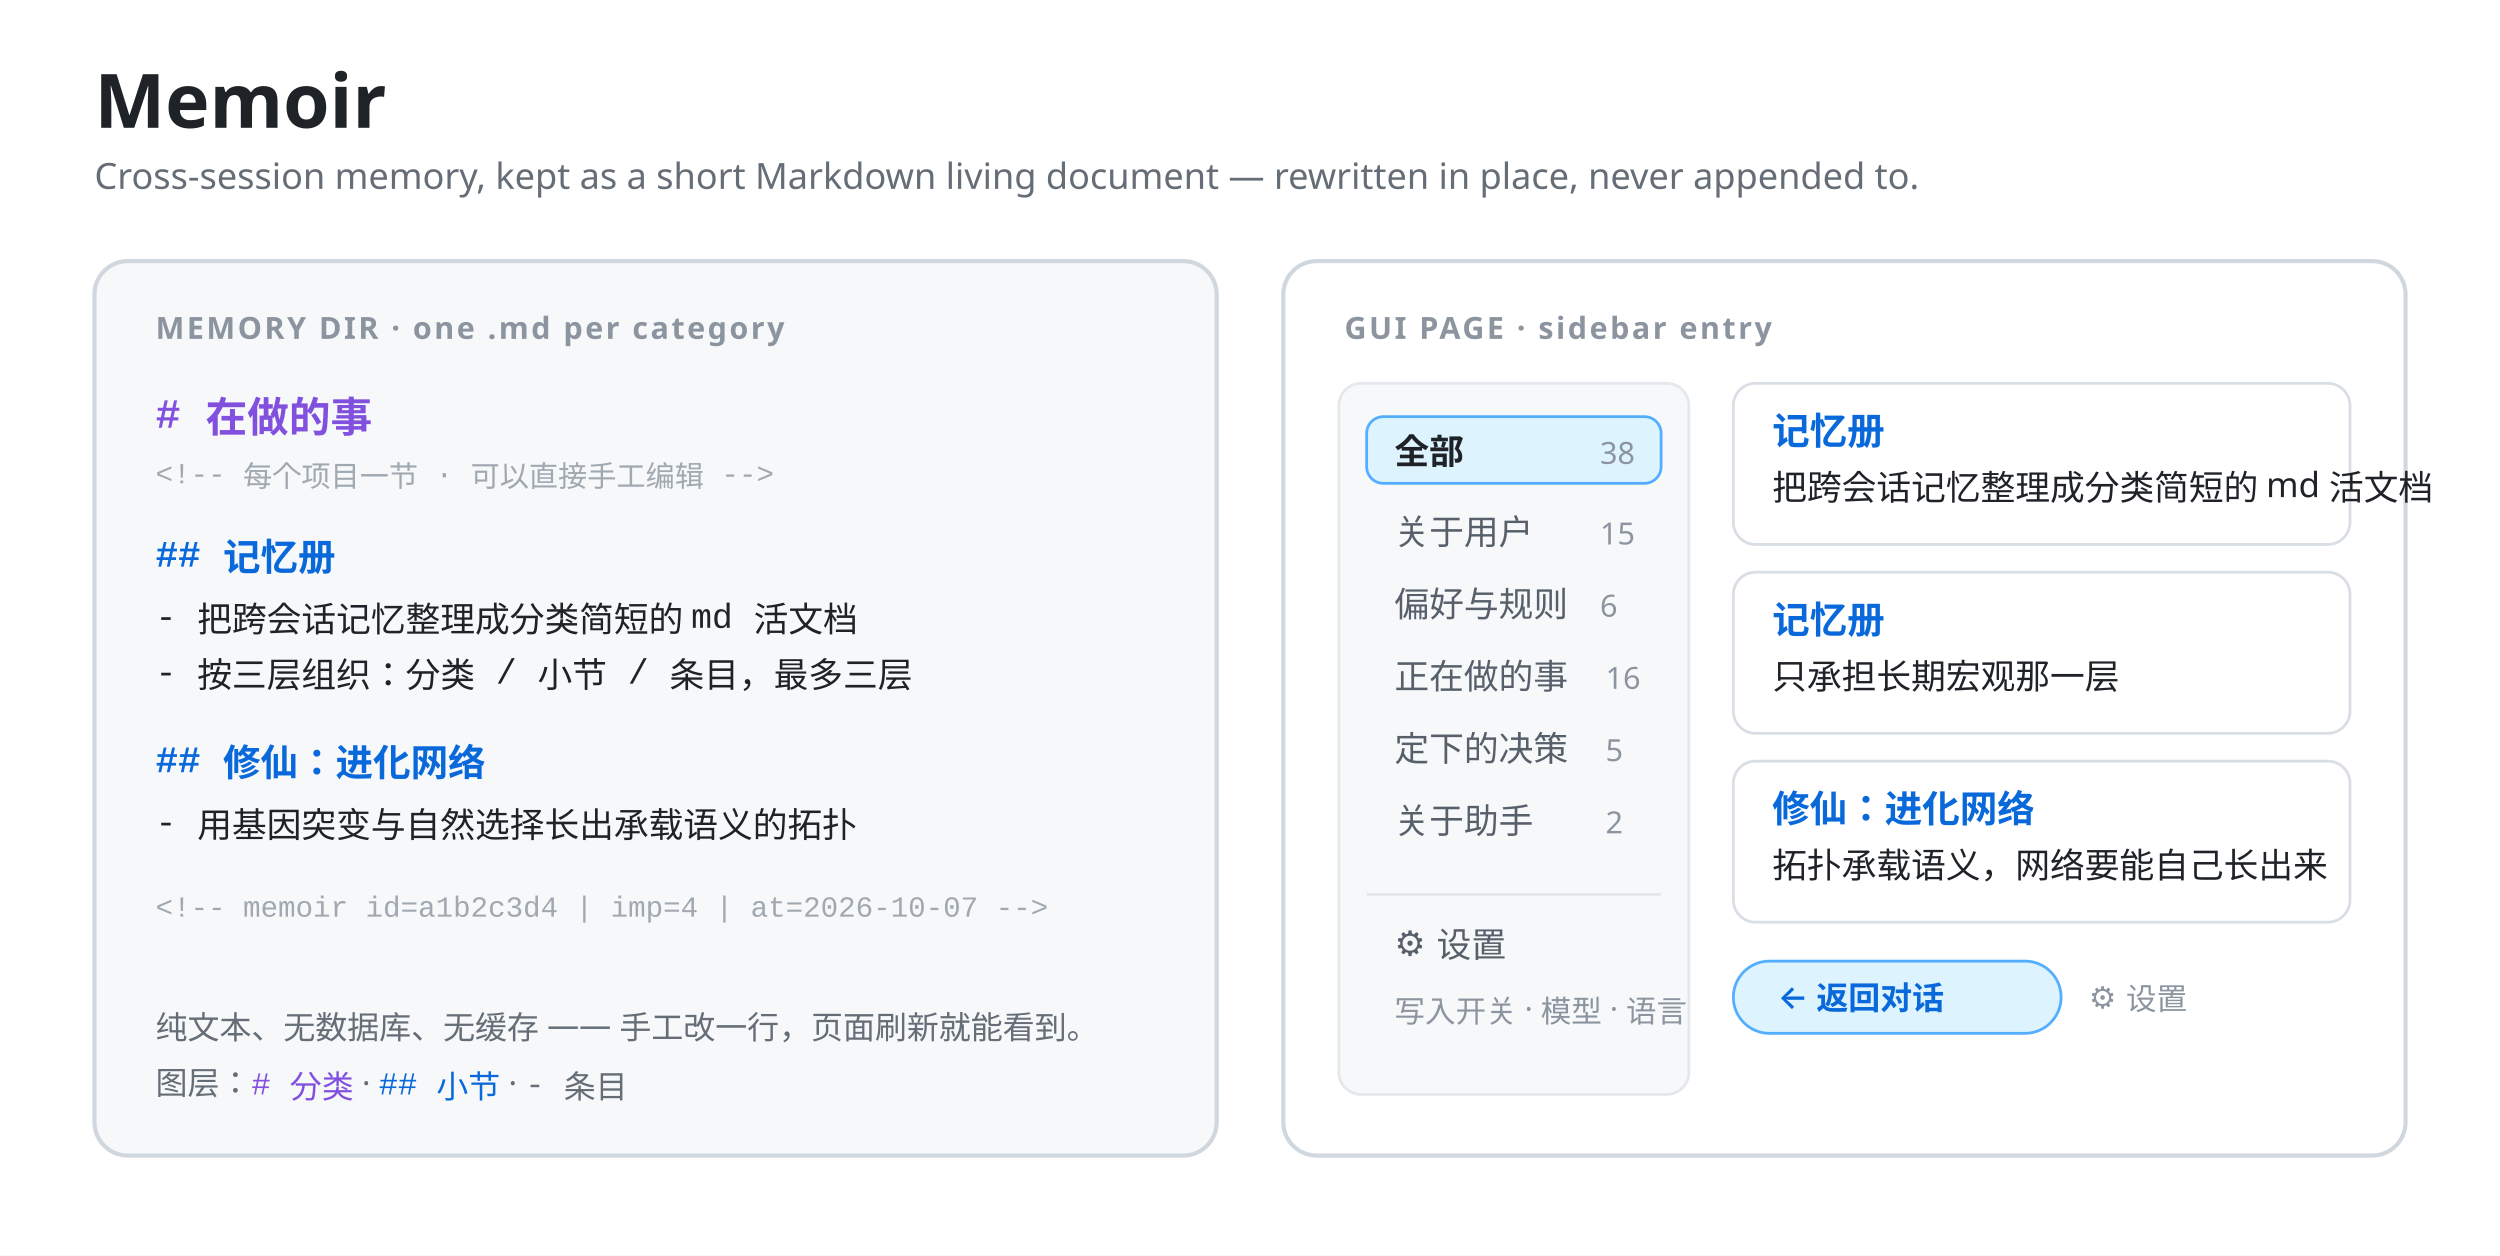
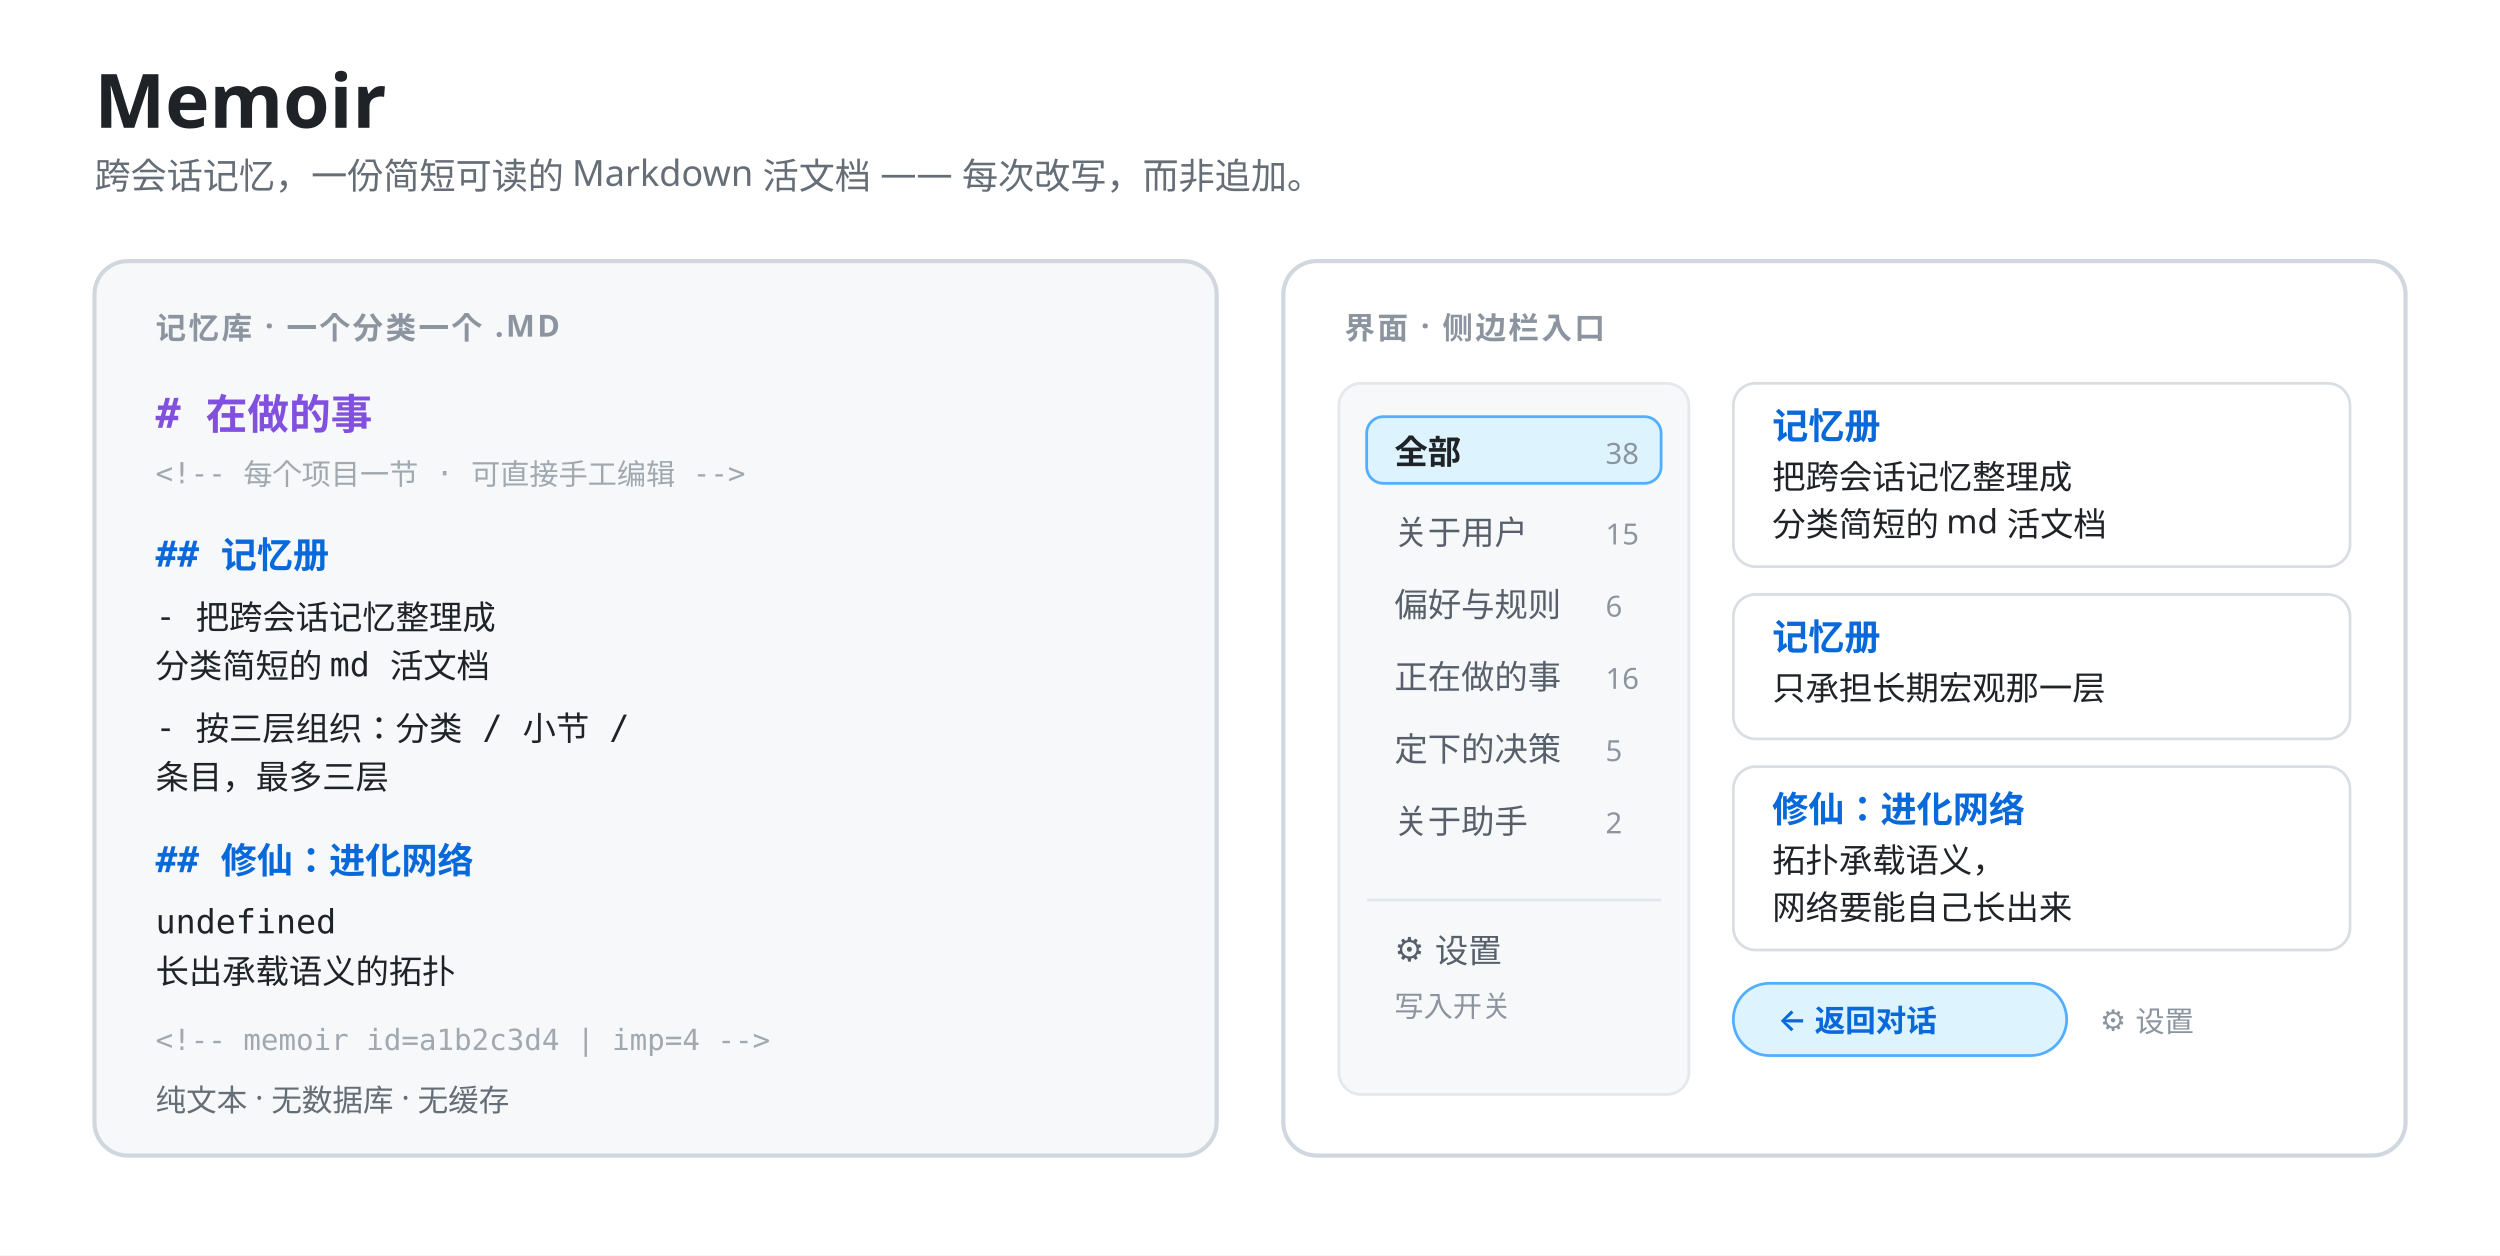
- <svg xmlns="http://www.w3.org/2000/svg" viewBox="0 0 900 452" width="900" height="452" role="img" aria-label="Memoir: one Markdown file per category, three layers deep, with a dedicated page in the GUI" style="max-width:100%;height:auto">
+ <svg xmlns="http://www.w3.org/2000/svg" viewBox="0 0 900 452" width="900" height="452" style="max-width:100%;height:auto" role="img" aria-label="Memoir: one Markdown file per category, three layers deep, plus a dedicated page">
  <style>
    text { font-family: ui-sans-serif, system-ui, -apple-system, "Segoe UI", "Noto Sans", sans-serif; }
-     .mono { font-family: ui-monospace, SFMono-Regular, Menlo, Consolas, "Liberation Mono", monospace; }
+     .mono { font-family: ui-monospace, SFMono-Regular, Menlo, Consolas, monospace; }
    .title { font-size: 27px; font-weight: 700; fill: #1f2328; }
    .sub { font-size: 13px; fill: #656d76; }
    .cardtitle { font-size: 11px; font-weight: 600; fill: #8c959f; letter-spacing: .08em; }
    .l1 { font-size: 15px; font-weight: 700; fill: #8250df; }
-     .l2 { font-size: 13.5px; font-weight: 700; fill: #0969da; }
-     .l3 { font-size: 12.5px; fill: #1f2328; }
+     .l2 { font-size: 13px; font-weight: 700; fill: #0969da; }
+     .l3 { font-size: 12px; fill: #1f2328; }
    .meta { font-size: 10.5px; fill: #a0a8b0; }
-     .cat { font-size: 12.5px; font-weight: 600; fill: #1f2328; }
-     .catdim { font-size: 12.5px; fill: #57606a; }
-     .cnt { font-size: 11px; fill: #8c959f; }
-     .badgetext { font-size: 11.5px; font-weight: 600; fill: #0969da; }
-     .note { font-size: 11.5px; fill: #656d76; }
+     .cat { font-size: 12px; font-weight: 600; fill: #1f2328; }
+     .catdim { font-size: 12px; fill: #57606a; }
+     .cnt { font-size: 10.5px; fill: #8c959f; }
+     .note { font-size: 11px; fill: #656d76; }
+     .badgetext { font-size: 11px; font-weight: 600; fill: #0969da; }
  </style>
  <rect width="900" height="452" fill="#ffffff" />
  <text class="title" x="34" y="46">Memoir</text>
-   <text class="sub" x="34" y="68">Cross-session memory, kept as a short Markdown living document — rewritten in place, never appended to.</text>
+   <text class="sub" x="34" y="68">跨会话记忆，一份简短可读的 Markdown 活文档 —— 每次改写，而非追加。</text>
  <rect x="34" y="94" width="404" height="322" rx="12" fill="#f6f8fa" stroke="#d0d7de" stroke-width="1.5" />
-   <text class="cardtitle" x="56" y="122">MEMORY DIR · one .md per category</text>
+   <text class="cardtitle" x="56" y="122">记忆库 · 一个分类一个 .MD</text>
  <text class="l1 mono" x="56" y="154"># 在做的事</text>
-   <text class="meta mono" x="56" y="174">&lt;!-- 每个项目一节 · 可以直接手工编辑 --&gt;</text>
+   <text class="meta mono" x="56" y="174">&lt;!-- 每个项目一节 · 可直接手工编辑 --&gt;</text>
  <text class="l2 mono" x="56" y="204">## 记忆册</text>
-   <text class="l3 mono" x="56" y="226">- 把跨会话记忆整理成分类简短的 md 活文档</text>
-   <text class="l3 mono" x="56" y="246">- 按三层组织：分类 / 小节 / 条目，最多三层</text>
-   <text class="l2 mono" x="56" y="278">## 修仙：进化网络</text>
-   <text class="l3 mono" x="56" y="300">- 用基因突变与自然选择长出承载语义的拓扑</text>
-   <text class="meta mono" x="56" y="330">  &lt;!-- memoir id=a1b2c3d4 | imp=4 | at=2026-10-07 --&gt;</text>
-   <text class="note" x="56" y="374">纯文本、无数据库、无缓存 —— 手工改一行，页面刷新就能看到。</text>
-   <text class="note" x="56" y="394">图层：<tspan class="mono" fill="#8250df"># 分类</tspan> ·  <tspan class="mono" fill="#0969da">## 小节</tspan> ·  <tspan class="mono">- 条目</tspan>
-   </text>
+   <text class="l3 mono" x="56" y="226">- 把跨会话记忆整理成</text>
+   <text class="l3 mono" x="56" y="244">  分类简短的 md 活文档</text>
+   <text class="l3 mono" x="56" y="266">- 按三层组织：分类 / 小节 /</text>
+   <text class="l3 mono" x="56" y="284">  条目，最多三层</text>
+   <text class="l2 mono" x="56" y="314">## 修仙：进化网络</text>
+   <text class="l3 mono" x="56" y="336">undefined</text>
+   <text class="l3 mono" x="56" y="354">  长出承载语义的拓扑</text>
+   <text class="meta mono" x="56" y="378">&lt;!-- memoir id=a1b2c3d4 | imp=4 --&gt;</text>
+   <text class="note" x="56" y="400">纯文本 · 无数据库 · 无缓存</text>
  <rect x="462" y="94" width="404" height="322" rx="12" fill="#ffffff" stroke="#d0d7de" stroke-width="1.5" />
-   <text class="cardtitle" x="484" y="122">GUI PAGE · sidebar entry</text>
+   <text class="cardtitle" x="484" y="122">界面 · 侧边栏入口</text>
  <rect x="482" y="138" width="126" height="256" rx="8" fill="#f6f8fa" stroke="#e4e8ec" stroke-width="1" />
  <rect x="492" y="150" width="106" height="24" rx="6" fill="#ddf4ff" stroke="#54aeff" stroke-width="1" />
  <text class="cat" x="502" y="167">全部</text>
-   <text class="cnt" x="576" y="167">38</text>
+   <text class="cnt" x="578" y="167">38</text>
  <text class="catdim" x="502" y="196">关于用户</text>
-   <text class="cnt" x="576" y="196">15</text>
+   <text class="cnt" x="578" y="196">15</text>
  <text class="catdim" x="502" y="222">偏好与规则</text>
-   <text class="cnt" x="576" y="222">6</text>
+   <text class="cnt" x="578" y="222">6</text>
  <text class="catdim" x="502" y="248">正在做的事</text>
  <text class="cnt" x="578" y="248">16</text>
  <text class="catdim" x="502" y="274">定下的决策</text>
  <text class="cnt" x="578" y="274">5</text>
  <text class="catdim" x="502" y="300">关于助手</text>
  <text class="cnt" x="578" y="300">2</text>
-   <line x1="492" y1="322" x2="598" y2="322" stroke="#e4e8ec" stroke-width="1" />
-   <text class="catdim" x="502" y="344">⚙ 设置</text>
-   <text class="cnt" x="502" y="368">写入开关 · 模型 · 语言</text>
-   <rect x="624" y="138" width="222" height="58" rx="8" fill="#ffffff" stroke="#d8dee4" stroke-width="1" />
-   <text class="l2 mono" x="638" y="160" font-size="11.5">记忆册</text>
-   <text class="l3" x="638" y="180" font-size="11.5">把跨会话记忆整理成分类简短的 md 活文档</text>
-   <rect x="624" y="206" width="222" height="58" rx="8" fill="#ffffff" stroke="#d8dee4" stroke-width="1" />
-   <text class="l2 mono" x="638" y="228" font-size="11.5">记忆册</text>
-   <text class="l3" x="638" y="248" font-size="11.5">只承担长期宏观那一层</text>
-   <rect x="624" y="274" width="222" height="58" rx="8" fill="#ffffff" stroke="#d8dee4" stroke-width="1" />
+   <line x1="492" y1="324" x2="598" y2="324" stroke="#e4e8ec" stroke-width="1" />
+   <text class="catdim" x="502" y="346">⚙ 设置</text>
+   <text class="cnt" x="502" y="366">写入开关</text>
+   <rect x="624" y="138" width="222" height="66" rx="8" fill="#ffffff" stroke="#d8dee4" stroke-width="1" />
+   <text class="l2 mono" x="638" y="158" font-size="11.5">记忆册</text>
+   <text class="l3" x="638" y="176" font-size="11.5">把跨会话记忆整理成</text>
+   <text class="l3" x="638" y="193" font-size="11.5">分类简短的 md 活文档</text>
+   <rect x="624" y="214" width="222" height="52" rx="8" fill="#ffffff" stroke="#d8dee4" stroke-width="1" />
+   <text class="l2 mono" x="638" y="234" font-size="11.5">记忆册</text>
+   <text class="l3" x="638" y="252" font-size="11.5">只承担长期宏观那一层</text>
+   <rect x="624" y="276" width="222" height="66" rx="8" fill="#ffffff" stroke="#d8dee4" stroke-width="1" />
  <text class="l2 mono" x="638" y="296" font-size="11.5">修仙：进化网络</text>
-   <text class="l3" x="638" y="316" font-size="11.5">拓扑承载语义，网络要能自己长出来</text>
-   <rect x="624" y="346" width="118" height="26" rx="13" fill="#ddf4ff" stroke="#54aeff" stroke-width="1" />
-   <text class="badgetext" x="640" y="363">← 返回对话</text>
-   <text class="cnt" x="752" y="363">⚙ 设置</text>
+   <text class="l3" x="638" y="314" font-size="11.5">拓扑承载语义，</text>
+   <text class="l3" x="638" y="331" font-size="11.5">网络要能自己长出来</text>
+   <rect x="624" y="354" width="120" height="26" rx="13" fill="#ddf4ff" stroke="#54aeff" stroke-width="1" />
+   <text class="badgetext" x="640" y="371">← 返回对话</text>
+   <text class="cnt" x="756" y="371">⚙ 设置</text>
</svg>
